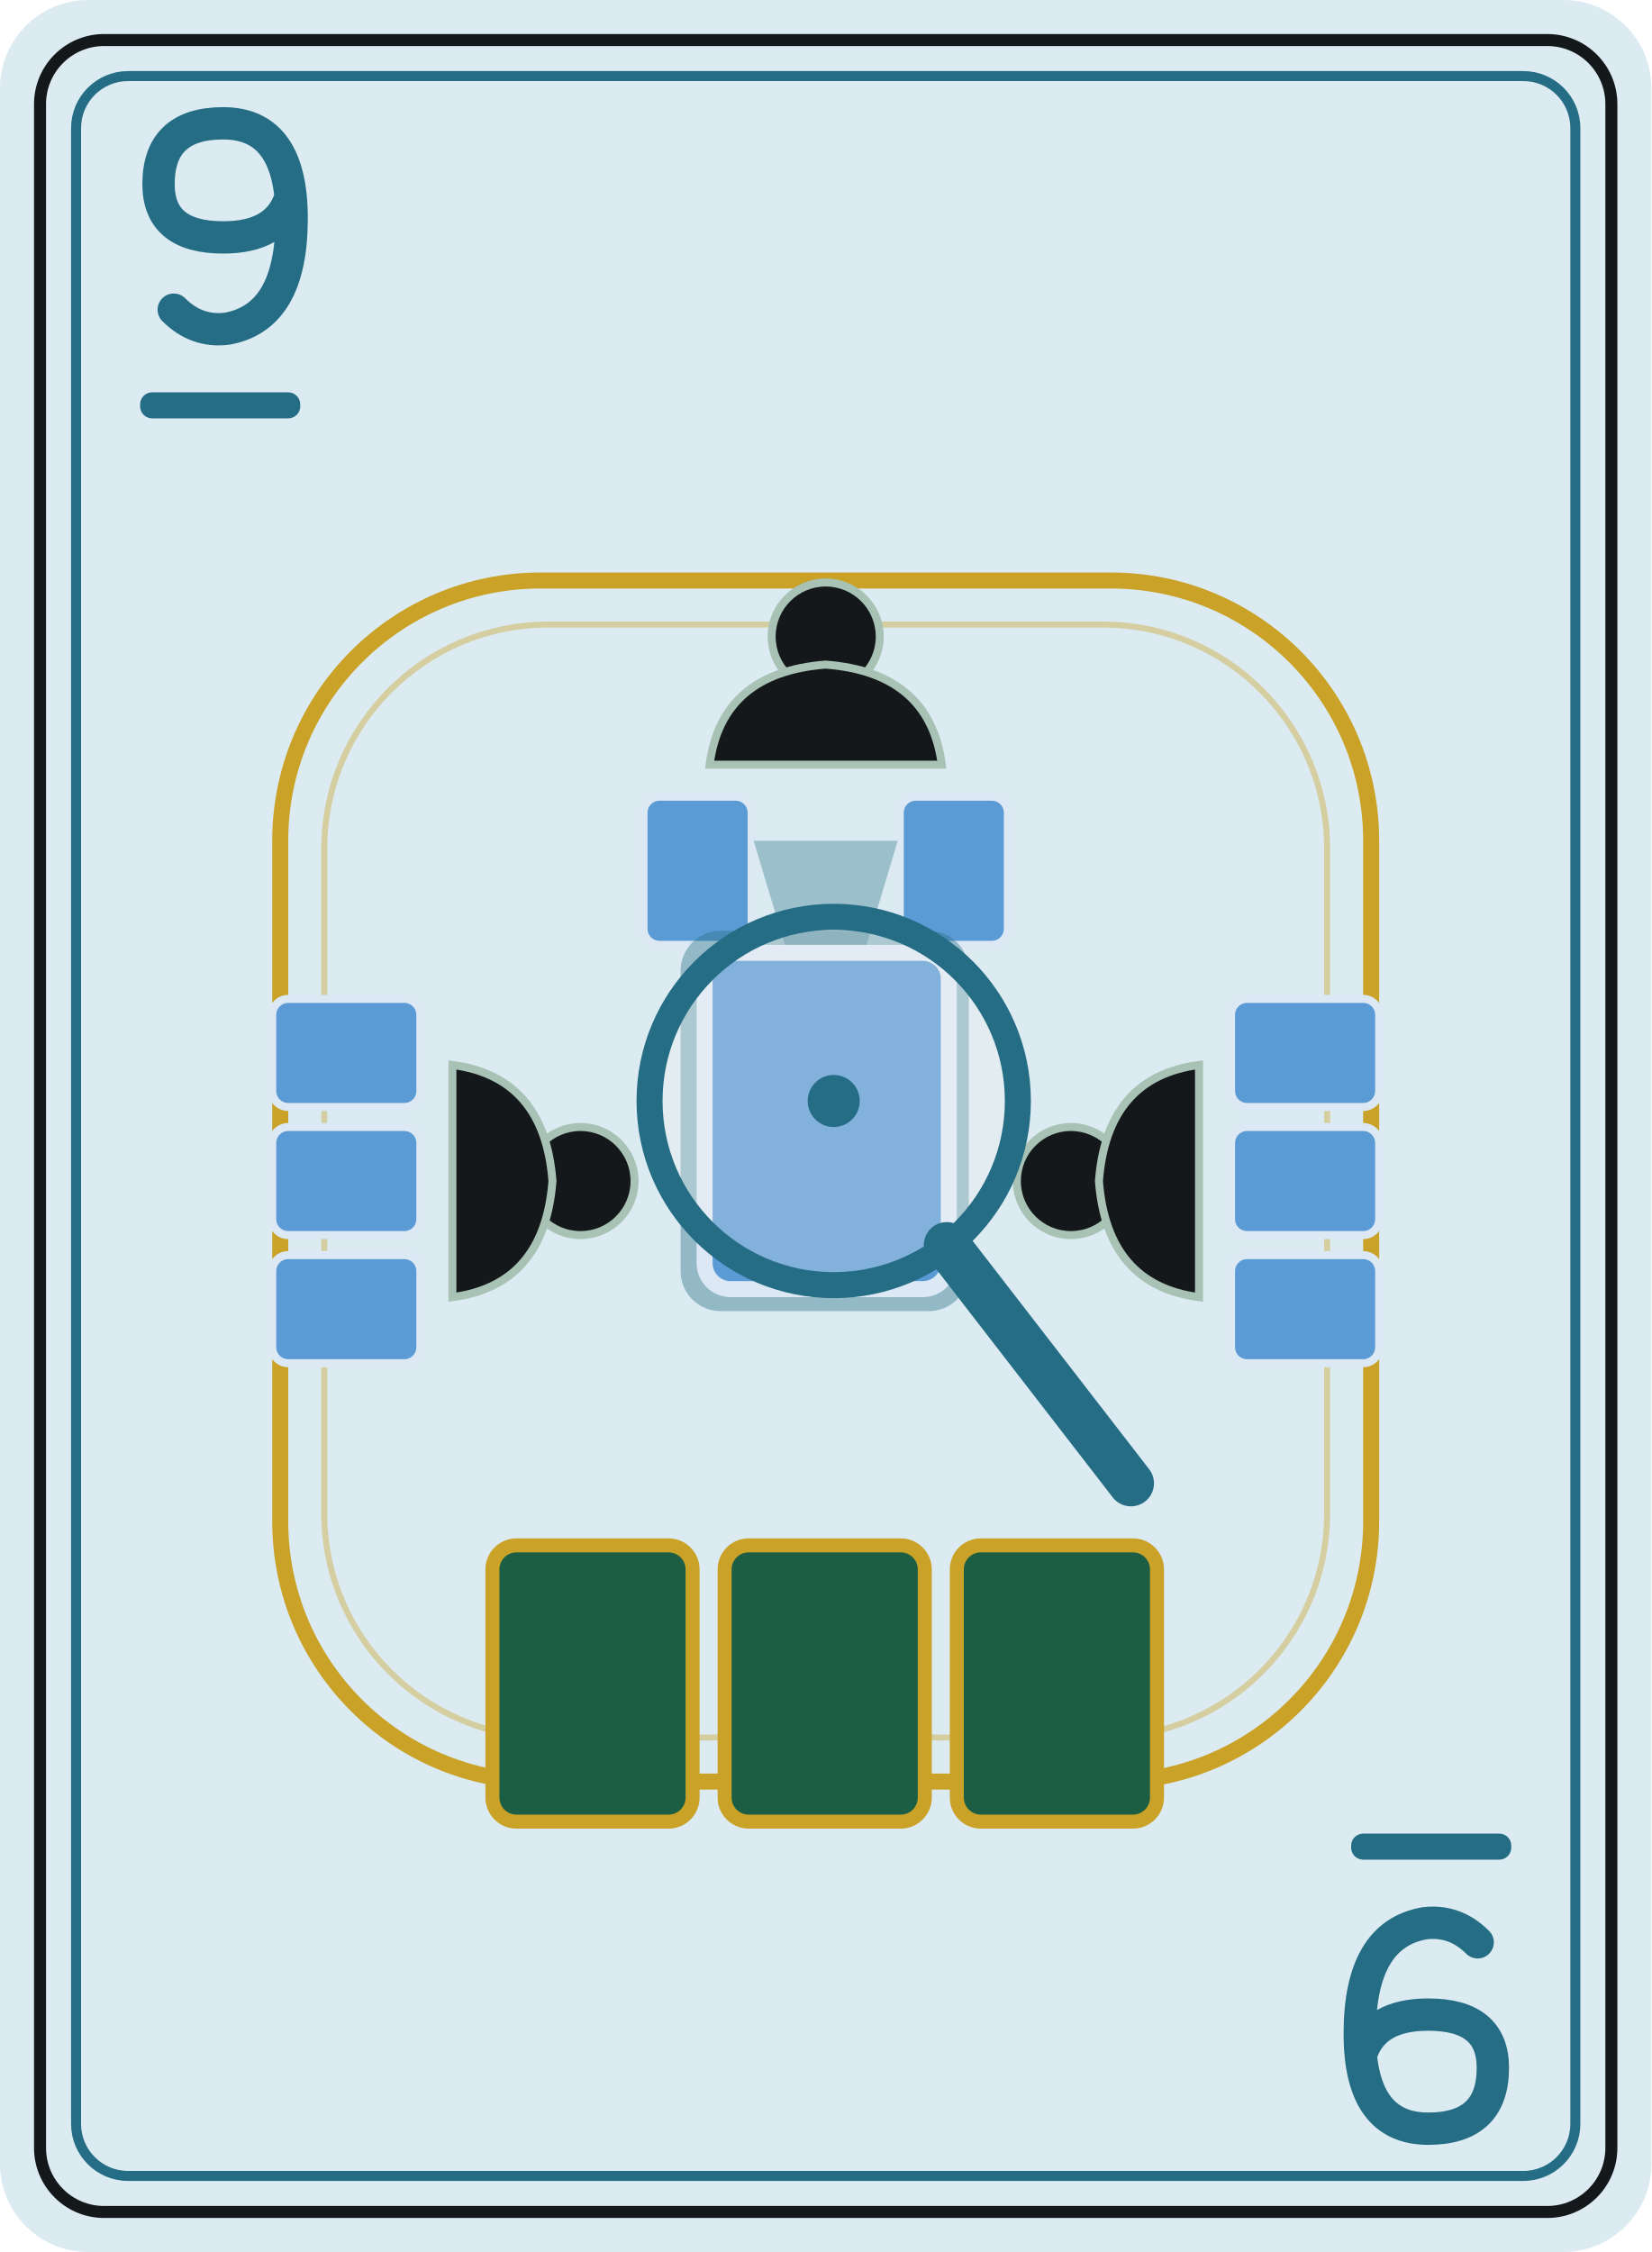
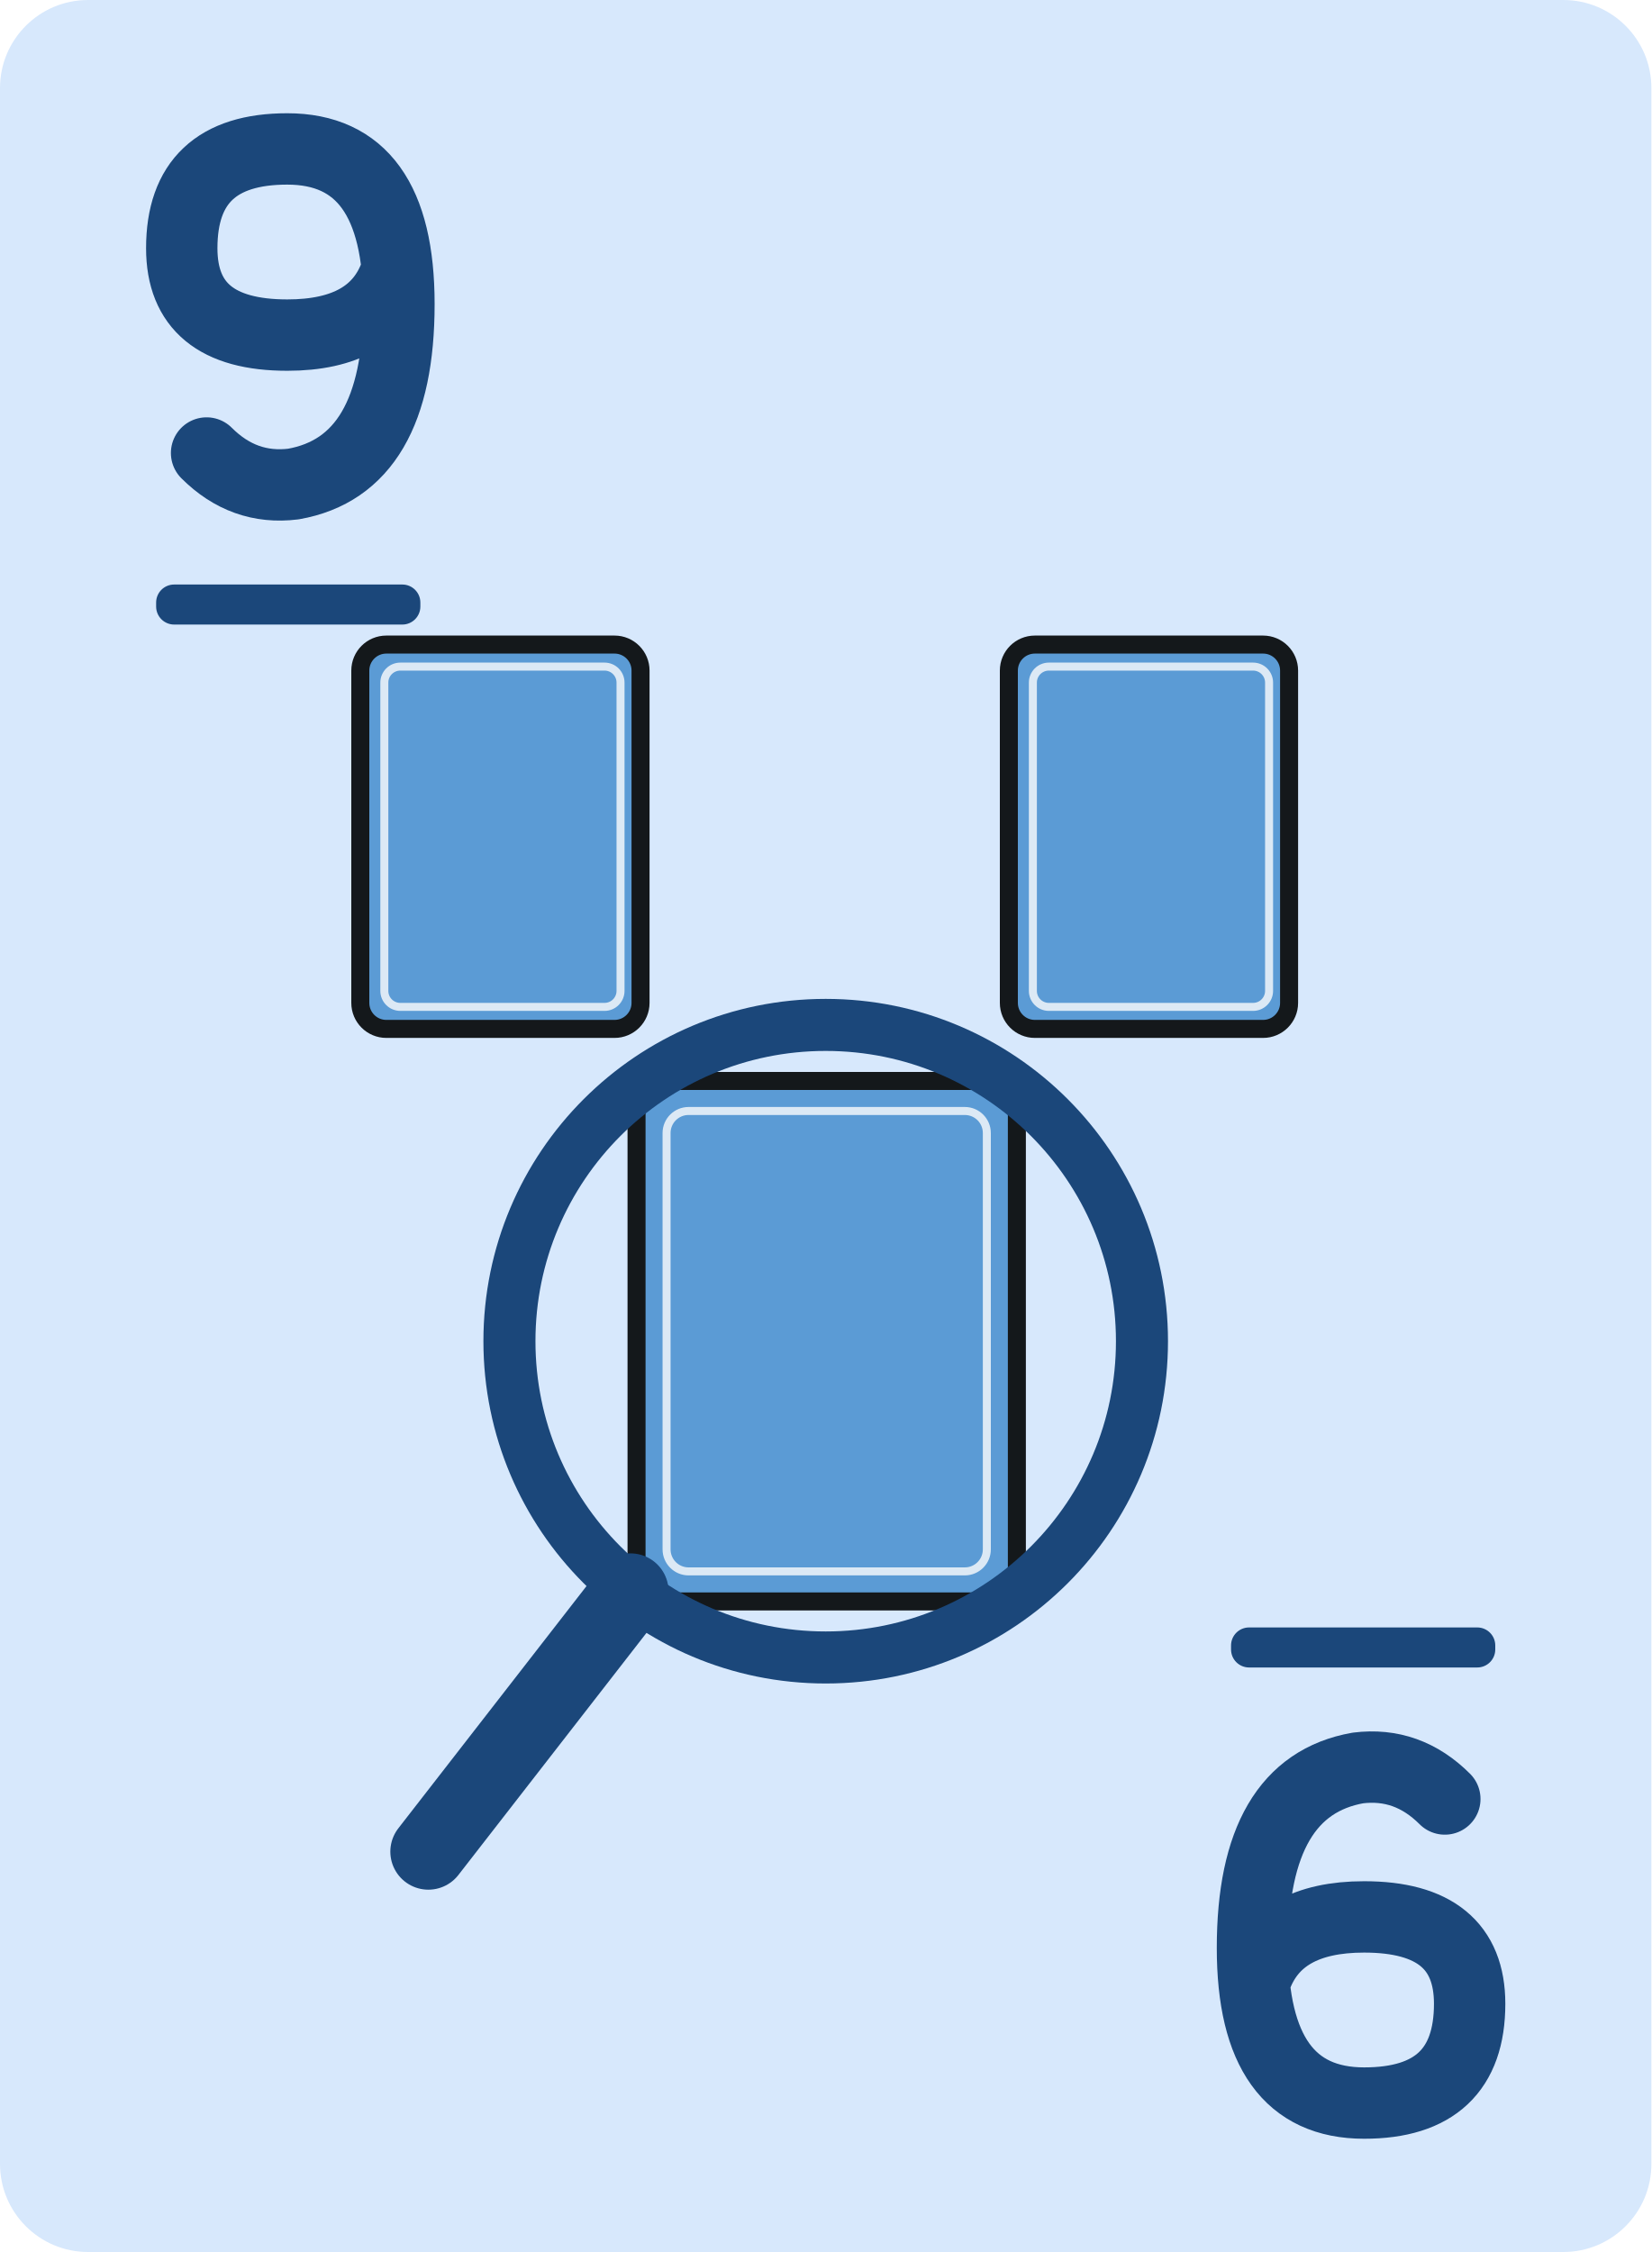
<svg xmlns="http://www.w3.org/2000/svg" viewBox="0 0 825 1125">
-   <rect width="825" height="1125" rx="44" fill="#DCEBF2" />
-   <rect x="20" y="20" width="785" height="1085" rx="32" fill="none" stroke="#14181B" stroke-width="6" />
-   <rect x="38" y="38" width="749" height="1049" rx="26" fill="none" stroke="#256D85" stroke-width="5" />
-   <g transform="translate(64 54) scale(0.95)">
-     <path d="M24 106 Q36 118 52 116 Q86 110 86 58 Q86 8 50 8 Q16 8 16 40 Q16 68 50 68 Q78 68 85 48" fill="none" stroke="#256D85" stroke-width="17" stroke-linecap="round" stroke-linejoin="round" />
+   <rect width="825" height="1125" rx="44" fill="#D7E8FC" />
+   <g transform="translate(66 62) scale(1.55)">
+     <path d="M24 106 Q36 118 52 116 Q86 110 86 58 Q86 8 50 8 Q16 8 16 40 Q16 68 50 68 Q78 68 85 48" fill="none" stroke="#1B477A" stroke-width="23" stroke-linecap="round" stroke-linejoin="round" />
  </g>
-   <rect x="70" y="196" width="80" height="13" rx="6" fill="#256D85" />
+   <rect x="78" y="292" width="132" height="20" rx="9" fill="#1B477A" />
  <g transform="rotate(180 412.5 562.5)">
-     <g transform="translate(64 54) scale(0.95)">
-       <path d="M24 106 Q36 118 52 116 Q86 110 86 58 Q86 8 50 8 Q16 8 16 40 Q16 68 50 68 Q78 68 85 48" fill="none" stroke="#256D85" stroke-width="17" stroke-linecap="round" stroke-linejoin="round" />
+     <g transform="translate(66 62) scale(1.55)">
+       <path d="M24 106 Q36 118 52 116 Q86 110 86 58 Q86 8 50 8 Q16 8 16 40 Q16 68 50 68 Q78 68 85 48" fill="none" stroke="#1B477A" stroke-width="23" stroke-linecap="round" stroke-linejoin="round" />
    </g>
-     <rect x="70" y="196" width="80" height="13" rx="6" fill="#256D85" />
+     <rect x="78" y="292" width="132" height="20" rx="9" fill="#1B477A" />
  </g>
-   <rect x="140" y="290" width="545" height="600" rx="130" fill="none" stroke="#C9A227" stroke-width="8" />
-   <rect x="162" y="312" width="501" height="556" rx="112" fill="none" stroke="#C9A227" stroke-width="3" opacity="0.4" />
-   <g transform="translate(412.5 384) rotate(0.0)">
-     <circle cx="0" cy="-66" r="27" fill="#14181B" stroke="#A8C2B5" stroke-width="4" />
-     <path d="M -58,-2 Q -52,-48 0,-52 Q 52,-48 58,-2 Z" fill="#14181B" stroke="#A8C2B5" stroke-width="4" />
-     <rect x="-91" y="14" width="54" height="74" rx="8" fill="#5B9BD5" stroke="#DCE9F5" stroke-width="4" />
-     <rect x="37" y="14" width="54" height="74" rx="8" fill="#5B9BD5" stroke="#DCE9F5" stroke-width="4" />
-   </g>
-   <g transform="translate(224 590) rotate(90)">
-     <circle cx="0" cy="-66" r="27" fill="#14181B" stroke="#A8C2B5" stroke-width="4" />
-     <path d="M -58,-2 Q -52,-48 0,-52 Q 52,-48 58,-2 Z" fill="#14181B" stroke="#A8C2B5" stroke-width="4" />
-     <rect x="-91" y="14" width="54" height="74" rx="8" fill="#5B9BD5" stroke="#DCE9F5" stroke-width="4" />
-     <rect x="-27" y="14" width="54" height="74" rx="8" fill="#5B9BD5" stroke="#DCE9F5" stroke-width="4" />
-     <rect x="37" y="14" width="54" height="74" rx="8" fill="#5B9BD5" stroke="#DCE9F5" stroke-width="4" />
-   </g>
-   <g transform="translate(601 590) rotate(-90)">
-     <circle cx="0" cy="-66" r="27" fill="#14181B" stroke="#A8C2B5" stroke-width="4" />
-     <path d="M -58,-2 Q -52,-48 0,-52 Q 52,-48 58,-2 Z" fill="#14181B" stroke="#A8C2B5" stroke-width="4" />
-     <rect x="-91" y="14" width="54" height="74" rx="8" fill="#5B9BD5" stroke="#DCE9F5" stroke-width="4" />
-     <rect x="-27" y="14" width="54" height="74" rx="8" fill="#5B9BD5" stroke="#DCE9F5" stroke-width="4" />
-     <rect x="37" y="14" width="54" height="74" rx="8" fill="#5B9BD5" stroke="#DCE9F5" stroke-width="4" />
-   </g>
-   <rect x="246" y="772" width="100" height="138" rx="12" fill="#1B5E43" stroke="#C9A227" stroke-width="7" />
-   <rect x="362" y="772" width="100" height="138" rx="12" fill="#1B5E43" stroke="#C9A227" stroke-width="7" />
-   <rect x="478" y="772" width="100" height="138" rx="12" fill="#1B5E43" stroke="#C9A227" stroke-width="7" />
-   <polygon points="376.5,420 448.5,420 424.5,500 400.5,500" fill="#256D85" opacity="0.35" />
-   <rect x="340" y="465" width="144" height="190" rx="20" fill="#256D85" opacity="0.4" />
-   <rect x="352" y="476" width="122" height="168" rx="13" fill="#5B9BD5" stroke="#DCE9F5" stroke-width="8" />
-   <circle cx="416.5" cy="550" r="92" fill="#F7F5EF" opacity="0.25" />
-   <circle cx="416.5" cy="550" r="92" fill="none" stroke="#256D85" stroke-width="13" />
-   <circle cx="416.5" cy="550" r="13" fill="#256D85" />
-   <line x1="473" y1="622" x2="565" y2="741" stroke="#256D85" stroke-width="23" stroke-linecap="round" />
+   <rect x="180" y="322" width="140" height="192" rx="13" fill="#5B9BD5" stroke="#14181B" stroke-width="9" />
+   <rect x="192" y="333" width="118" height="170" rx="8" fill="none" stroke="#DCE9F5" stroke-width="4" />
+   <rect x="504" y="322" width="140" height="192" rx="13" fill="#5B9BD5" stroke="#14181B" stroke-width="9" />
+   <rect x="516" y="333" width="118" height="170" rx="8" fill="none" stroke="#DCE9F5" stroke-width="4" />
+   <rect x="318" y="540" width="190" height="260" rx="17" fill="#5B9BD5" stroke="#14181B" stroke-width="9" />
+   <rect x="333" y="555" width="160" height="230" rx="11" fill="none" stroke="#DCE9F5" stroke-width="4" />
+   <circle cx="412.5" cy="670" r="158" fill="none" stroke="#1B477A" stroke-width="26" />
+   <line x1="315" y1="795" x2="214" y2="925" stroke="#1B477A" stroke-width="38" stroke-linecap="round" />
</svg>
